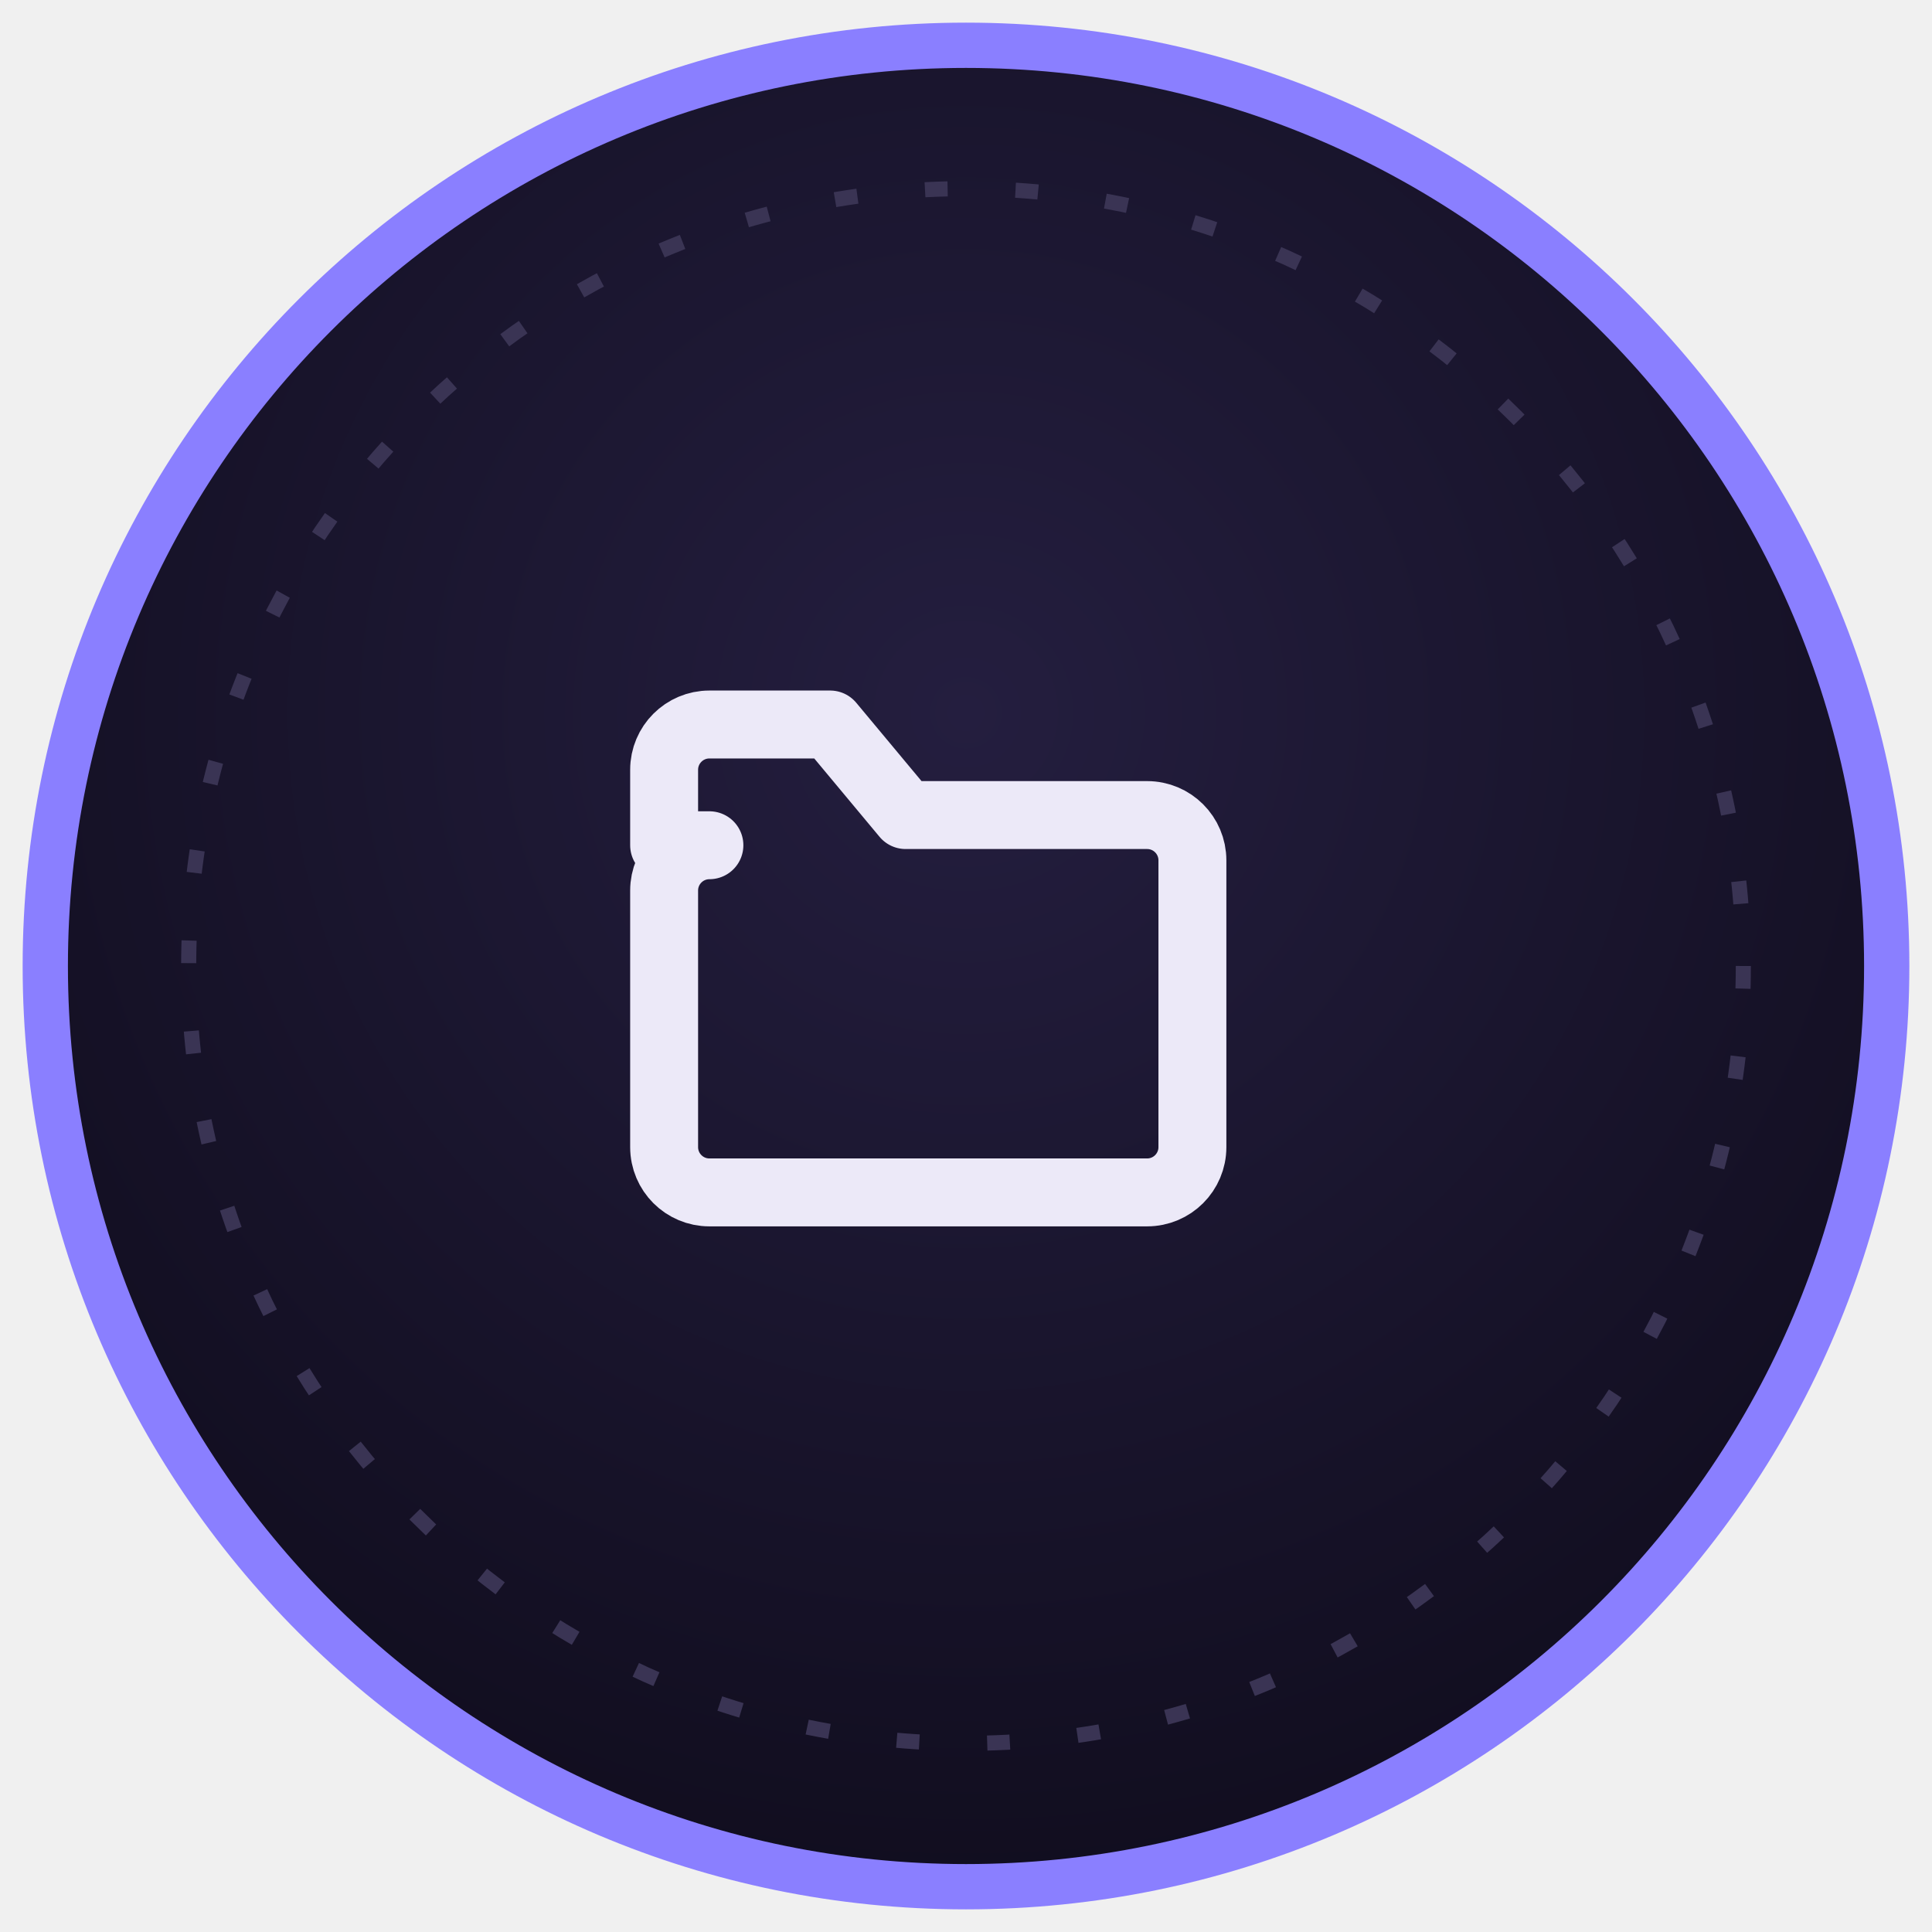
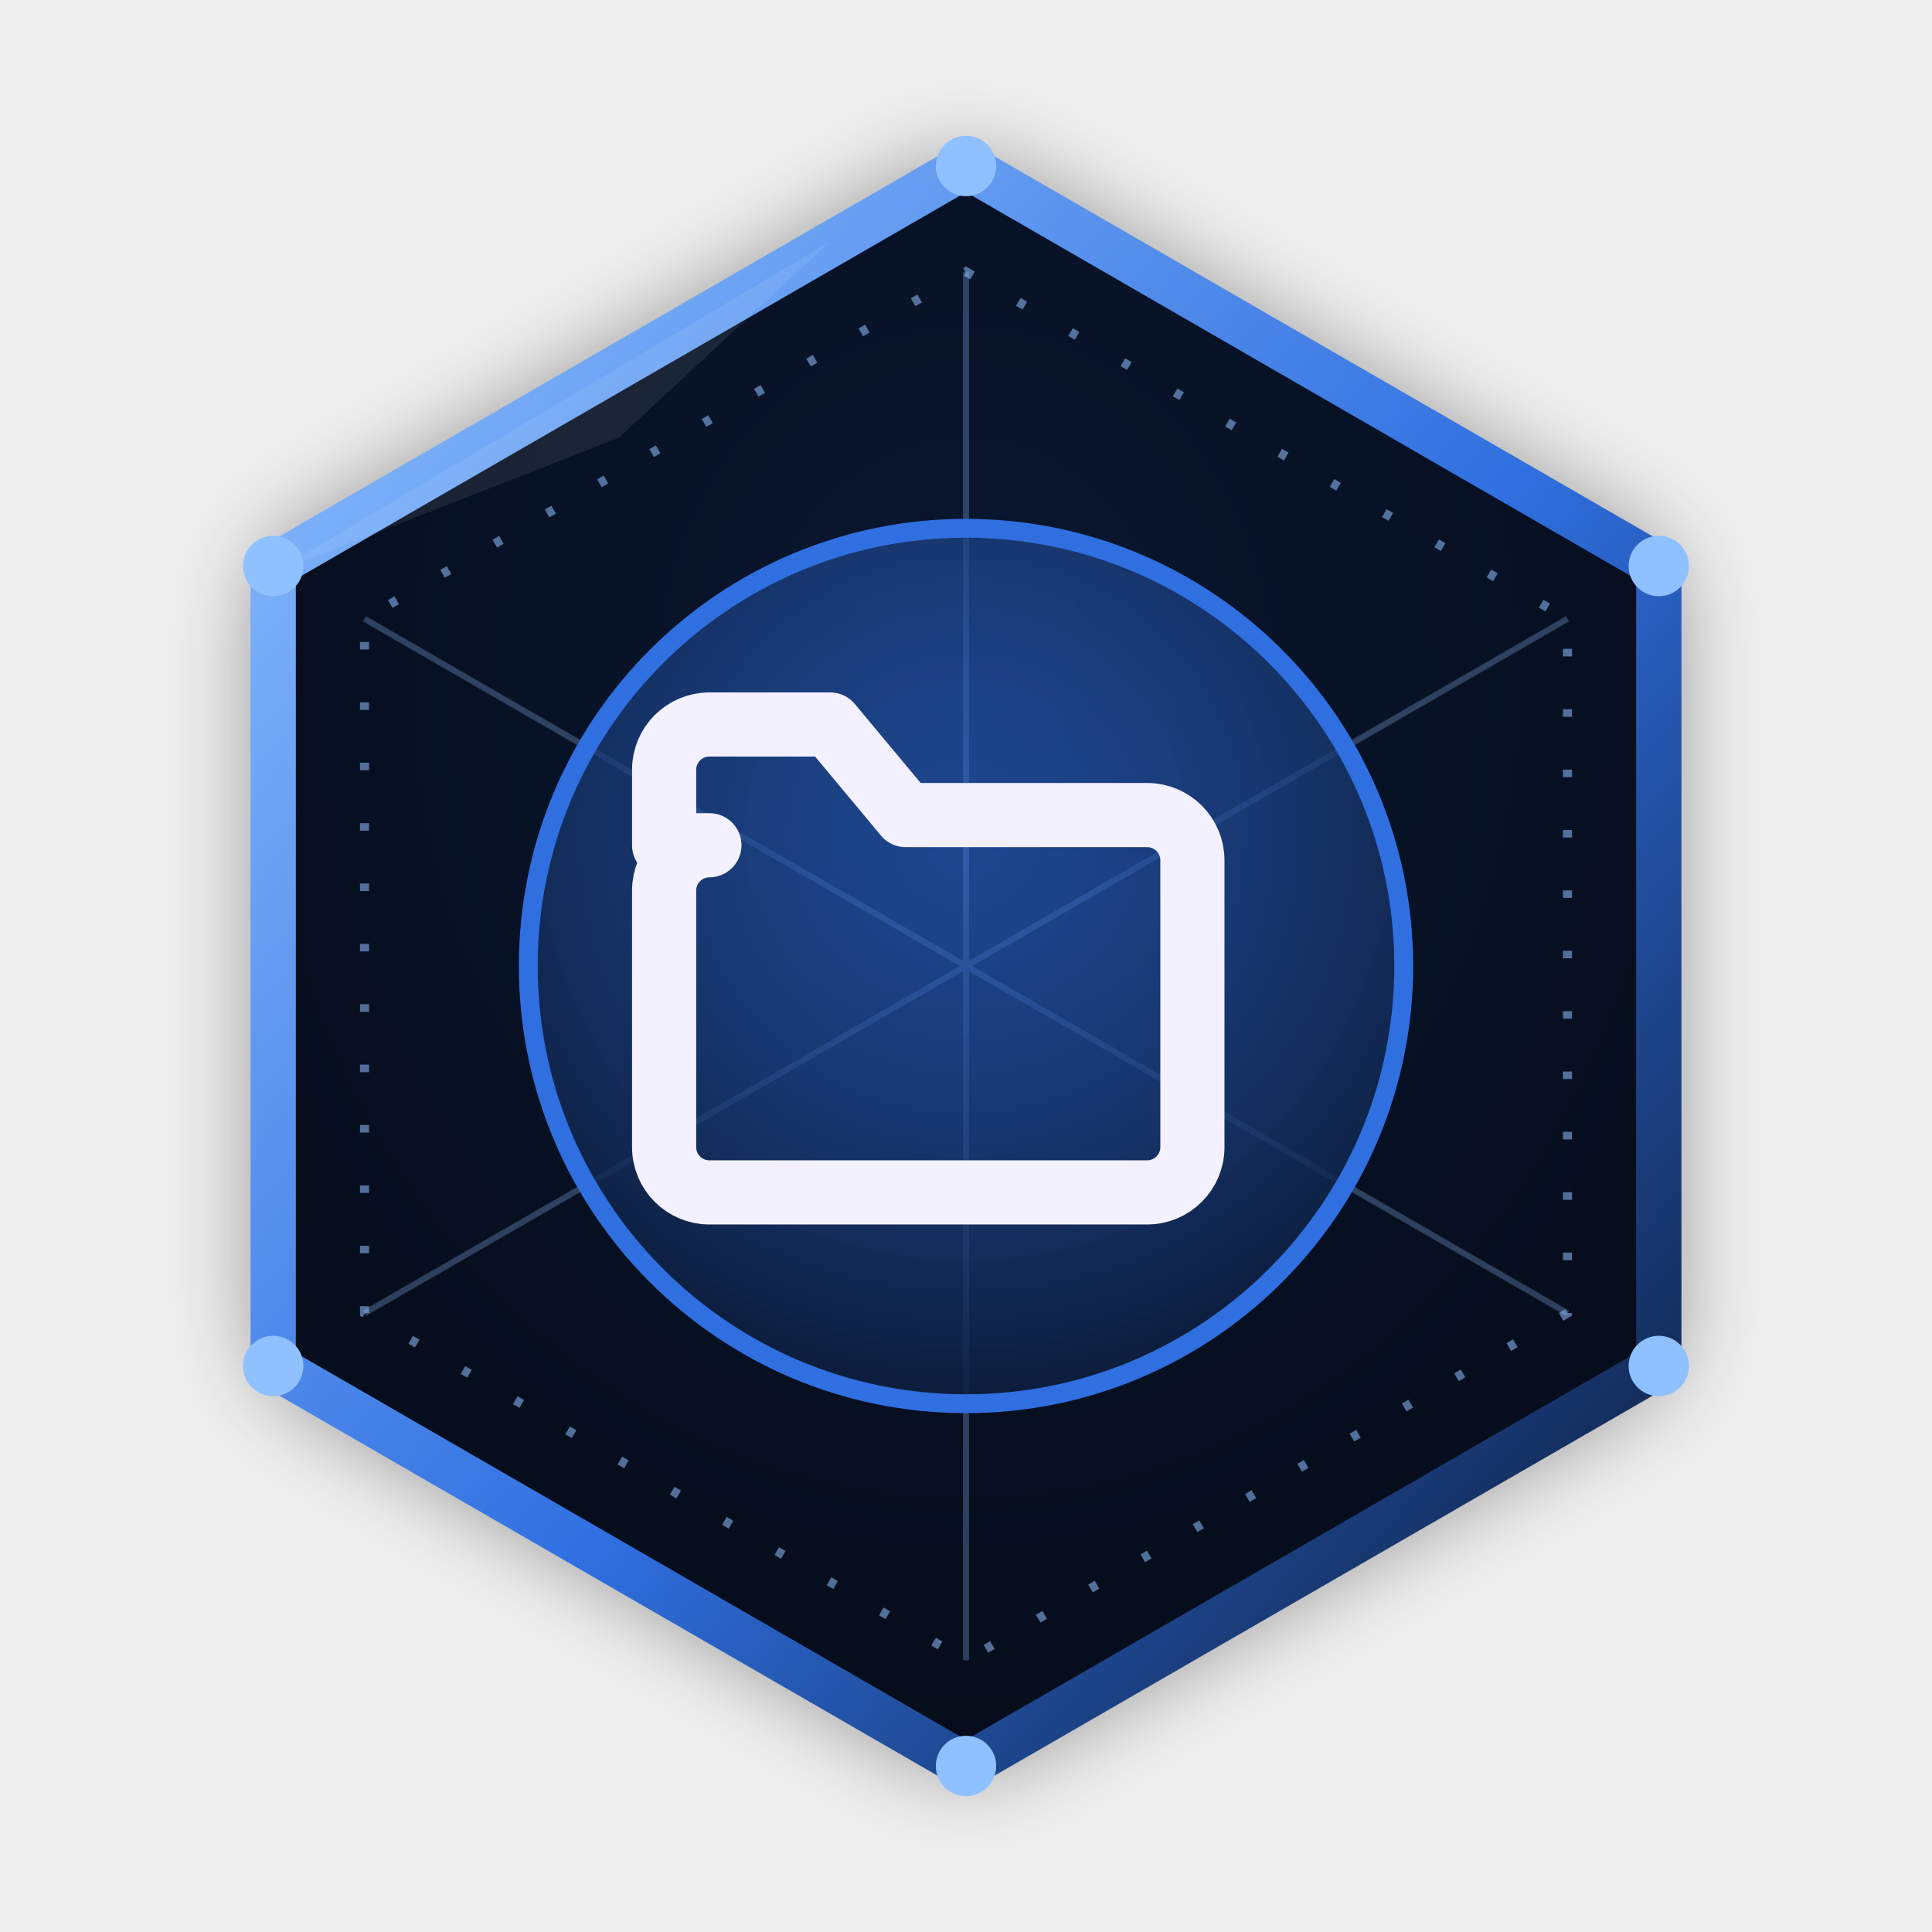
<svg xmlns="http://www.w3.org/2000/svg" viewBox="0 0 256 256">
  <defs>
-     <radialGradient id="bg" cx="50%" cy="36%" r="75%">
-       <stop offset="0%" stop-color="#241e3f" />
-       <stop offset="100%" stop-color="#0e0b1a" />
+     <radialGradient id="fill" cx="50%" cy="32%" r="75%">
+       <stop offset="0%" stop-color="#0a1730" />
+       <stop offset="100%" stop-color="#050b18" />
    </radialGradient>
+     <linearGradient id="border" x1="0%" y1="0%" x2="100%" y2="100%">
+       <stop offset="0%" stop-color="#8fc0ff" />
+       <stop offset="55%" stop-color="#2f6fe0" />
+       <stop offset="100%" stop-color="#0a1730" />
+     </linearGradient>
+     <radialGradient id="medal" cx="50%" cy="35%" r="70%">
+       <stop offset="0%" stop-color="#2f6fe0" stop-opacity="0.55" />
+       <stop offset="100%" stop-color="#0a1730" stop-opacity="0.9" />
+     </radialGradient>
+     <filter id="glow" x="-60%" y="-60%" width="220%" height="220%">
+       <feGaussianBlur stdDeviation="7" result="b" />
+       <feMerge>
+         <feMergeNode in="b" />
+         <feMergeNode in="SourceGraphic" />
+       </feMerge>
+     </filter>
  </defs>
-   <circle cx="128" cy="128" r="122" fill="url(#bg)" stroke="#8a7fff" stroke-width="6" />
-   <circle cx="128" cy="128" r="103" fill="none" stroke="#3a3454" stroke-width="2" stroke-dasharray="3 9" />
-   <g transform="translate(128 132)">
-     <g fill="none" stroke="#ece9f8" stroke-width="9" stroke-linecap="round" stroke-linejoin="round">
-       <path d="M-40 -20v-10a6 6 0 016-6h16l10 12h32a6 6 0 016 6v38a6 6 0 01-6 6h-58a6 6 0 01-6-6v-34a6 6 0 016-6z" />
-     </g>
+   <path d="M128.0 22.0 L219.8 75.0 L219.8 181.0 L128.0 234.0 L36.2 181.0 L36.2 75.0 Z" fill="#050b18" opacity="0.55" filter="url(#glow)" />
+   <path d="M128.0 22.0 L219.8 75.0 L219.8 181.0 L128.0 234.0 L36.2 181.0 L36.2 75.0 Z" fill="url(#fill)" stroke="url(#border)" stroke-width="6" stroke-linejoin="round" />
+   <path d="M128.0 36.0 L207.7 82.0 L207.7 174.0 L128.0 220.0 L48.3 174.0 L48.3 82.0 Z" fill="none" stroke="#8fc0ff" stroke-width="1.2" stroke-dasharray="1 7" opacity="0.55" />
+   <g stroke="#8fc0ff" stroke-width="0.8" opacity="0.28">
+     <line x1="128" y1="128" x2="128.0" y2="36.0" />
+     <line x1="128" y1="128" x2="207.7" y2="82.0" />
+     <line x1="128" y1="128" x2="207.7" y2="174.0" />
+     <line x1="128" y1="128" x2="128.0" y2="220.0" />
+     <line x1="128" y1="128" x2="48.3" y2="174.0" />
+     <line x1="128" y1="128" x2="48.3" y2="82.0" />
+   </g>
+   <path d="M36 76 L110 32 L82 58 Z" fill="#ffffff" opacity="0.08" />
+   <circle cx="128" cy="128" r="58" fill="url(#medal)" stroke="#2f6fe0" stroke-width="2.5" />
+   <g transform="translate(128 132)" fill="none" stroke="#f3f1ff" stroke-width="8.5" stroke-linecap="round" stroke-linejoin="round">
+     <path d="M-40 -20v-10a6 6 0 016-6h16l10 12h32a6 6 0 016 6v38a6 6 0 01-6 6h-58a6 6 0 01-6-6v-34a6 6 0 016-6z" />
+   </g>
+   <g>
+     <circle cx="128.0" cy="22.0" r="4" fill="#8fc0ff" />
+     <circle cx="219.8" cy="75.0" r="4" fill="#8fc0ff" />
+     <circle cx="219.8" cy="181.0" r="4" fill="#8fc0ff" />
+     <circle cx="128.0" cy="234.0" r="4" fill="#8fc0ff" />
+     <circle cx="36.2" cy="181.0" r="4" fill="#8fc0ff" />
+     <circle cx="36.2" cy="75.0" r="4" fill="#8fc0ff" />
  </g>
</svg>
